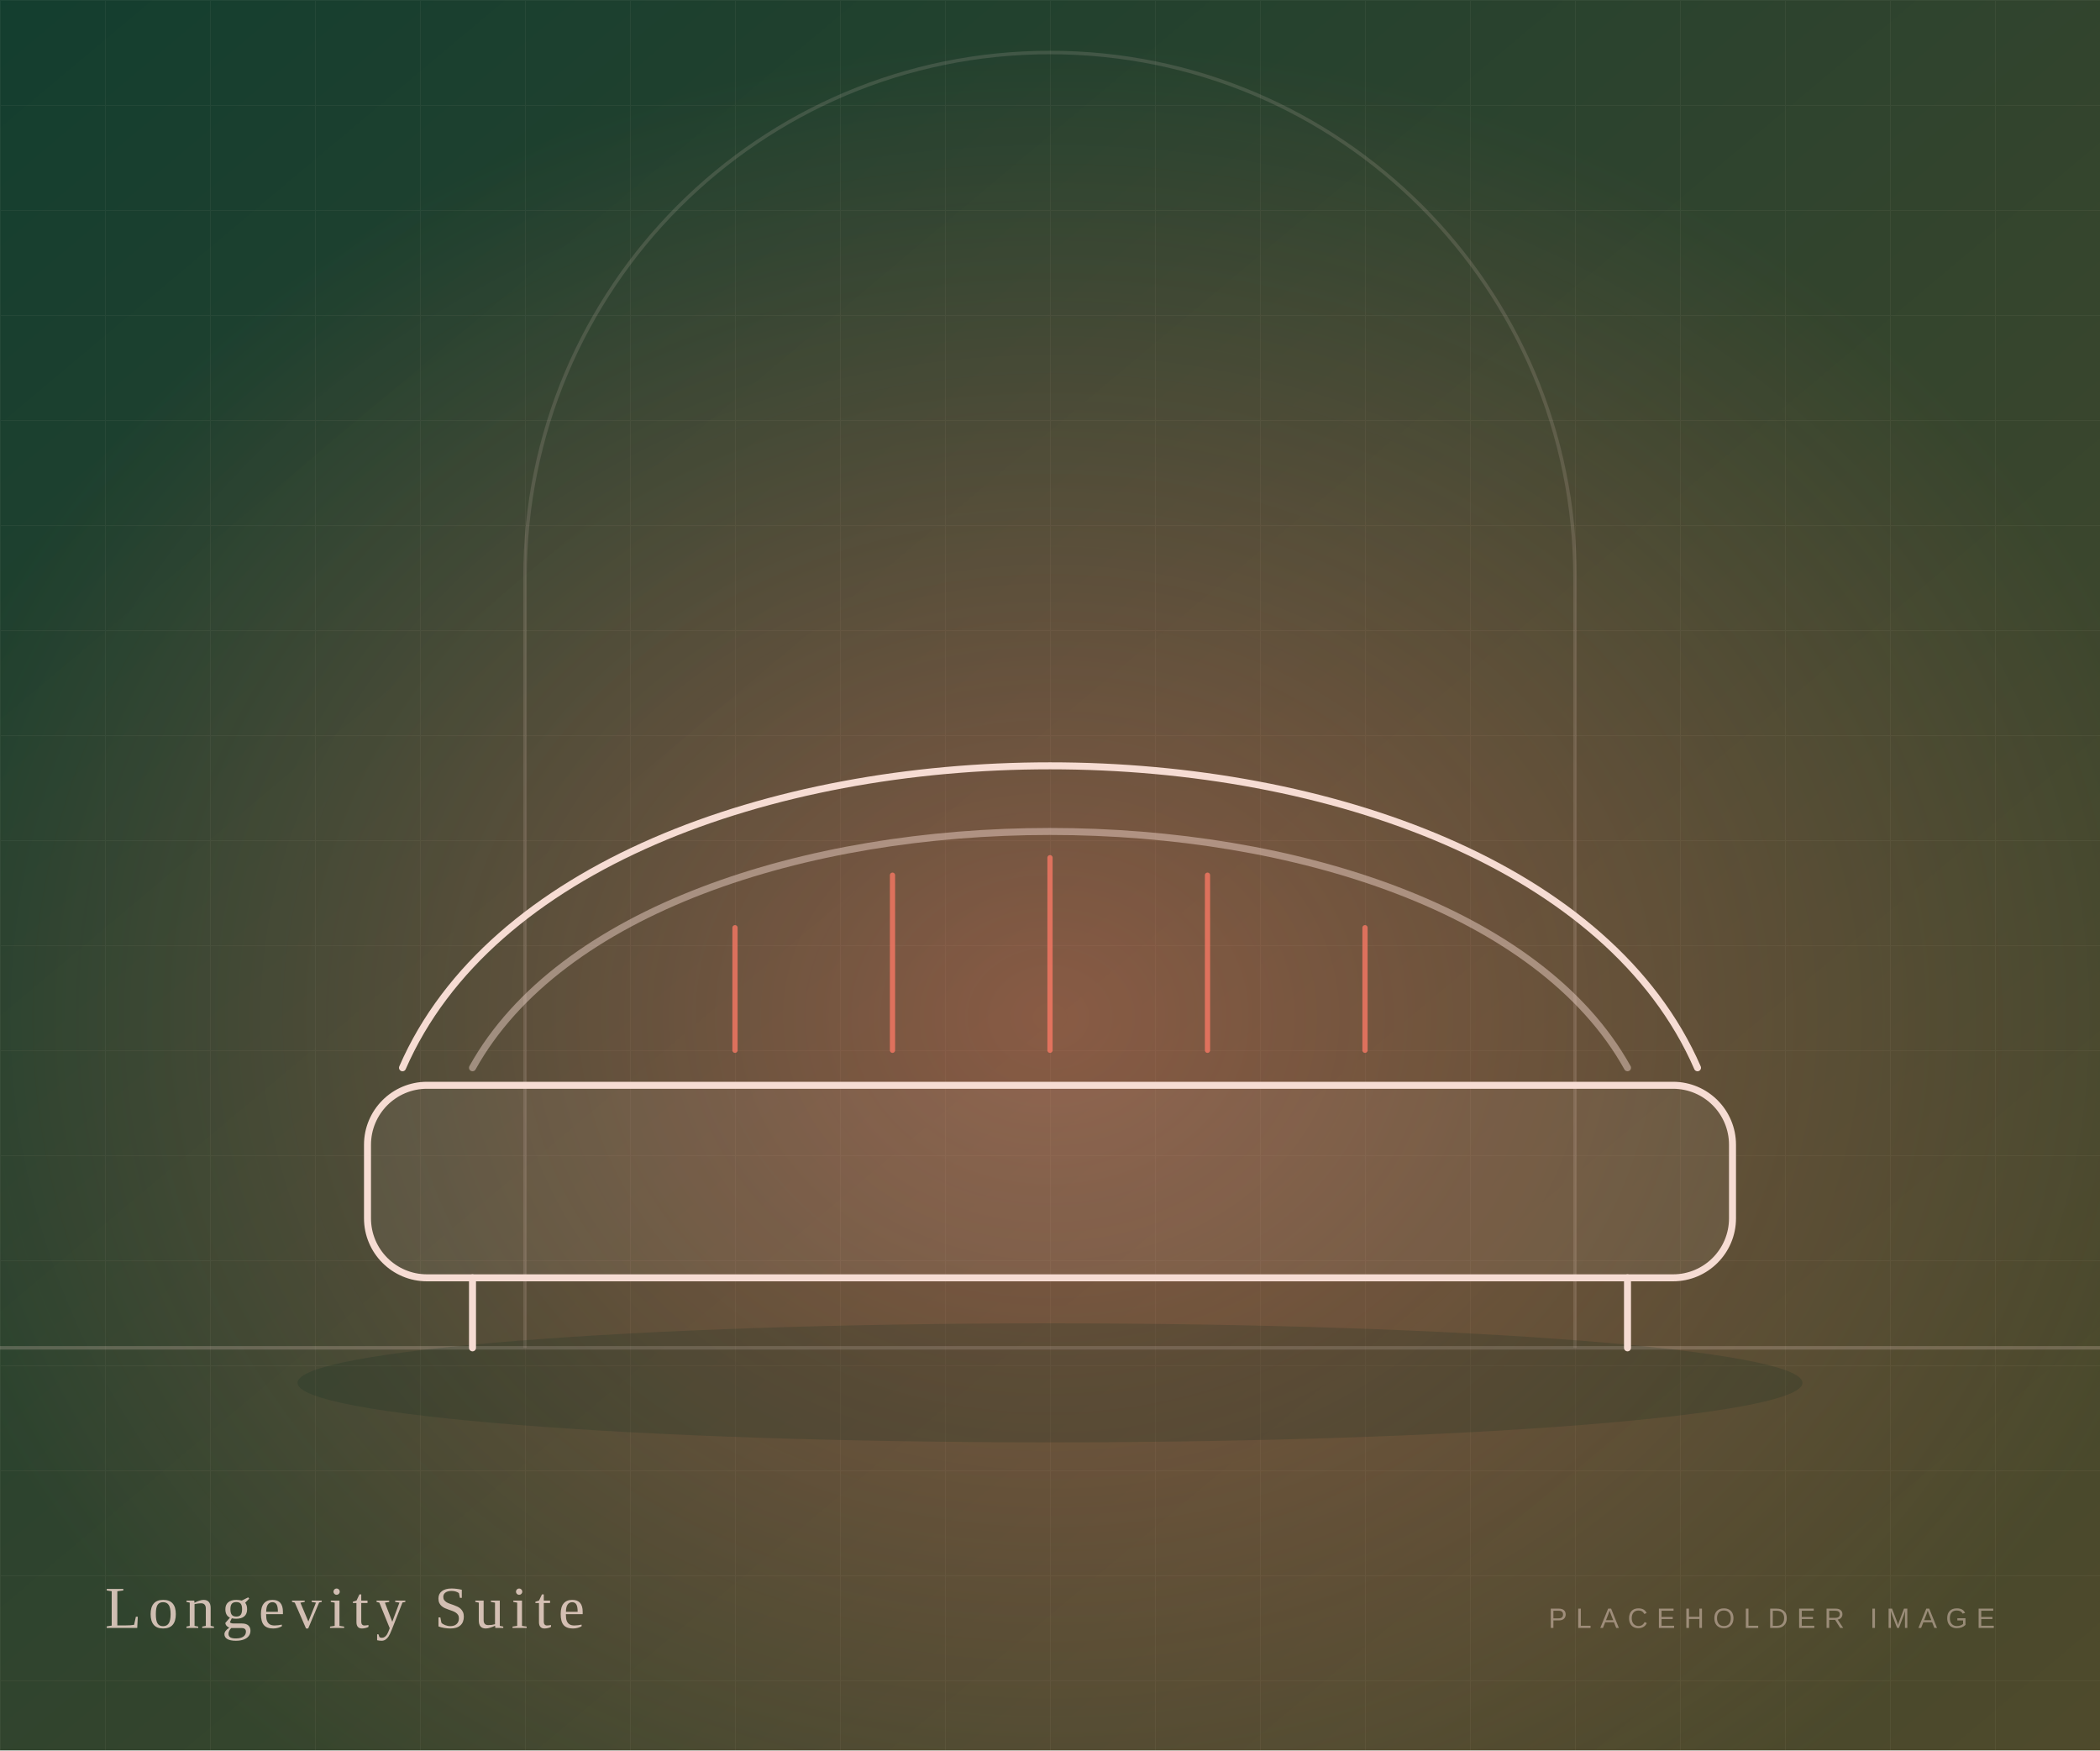
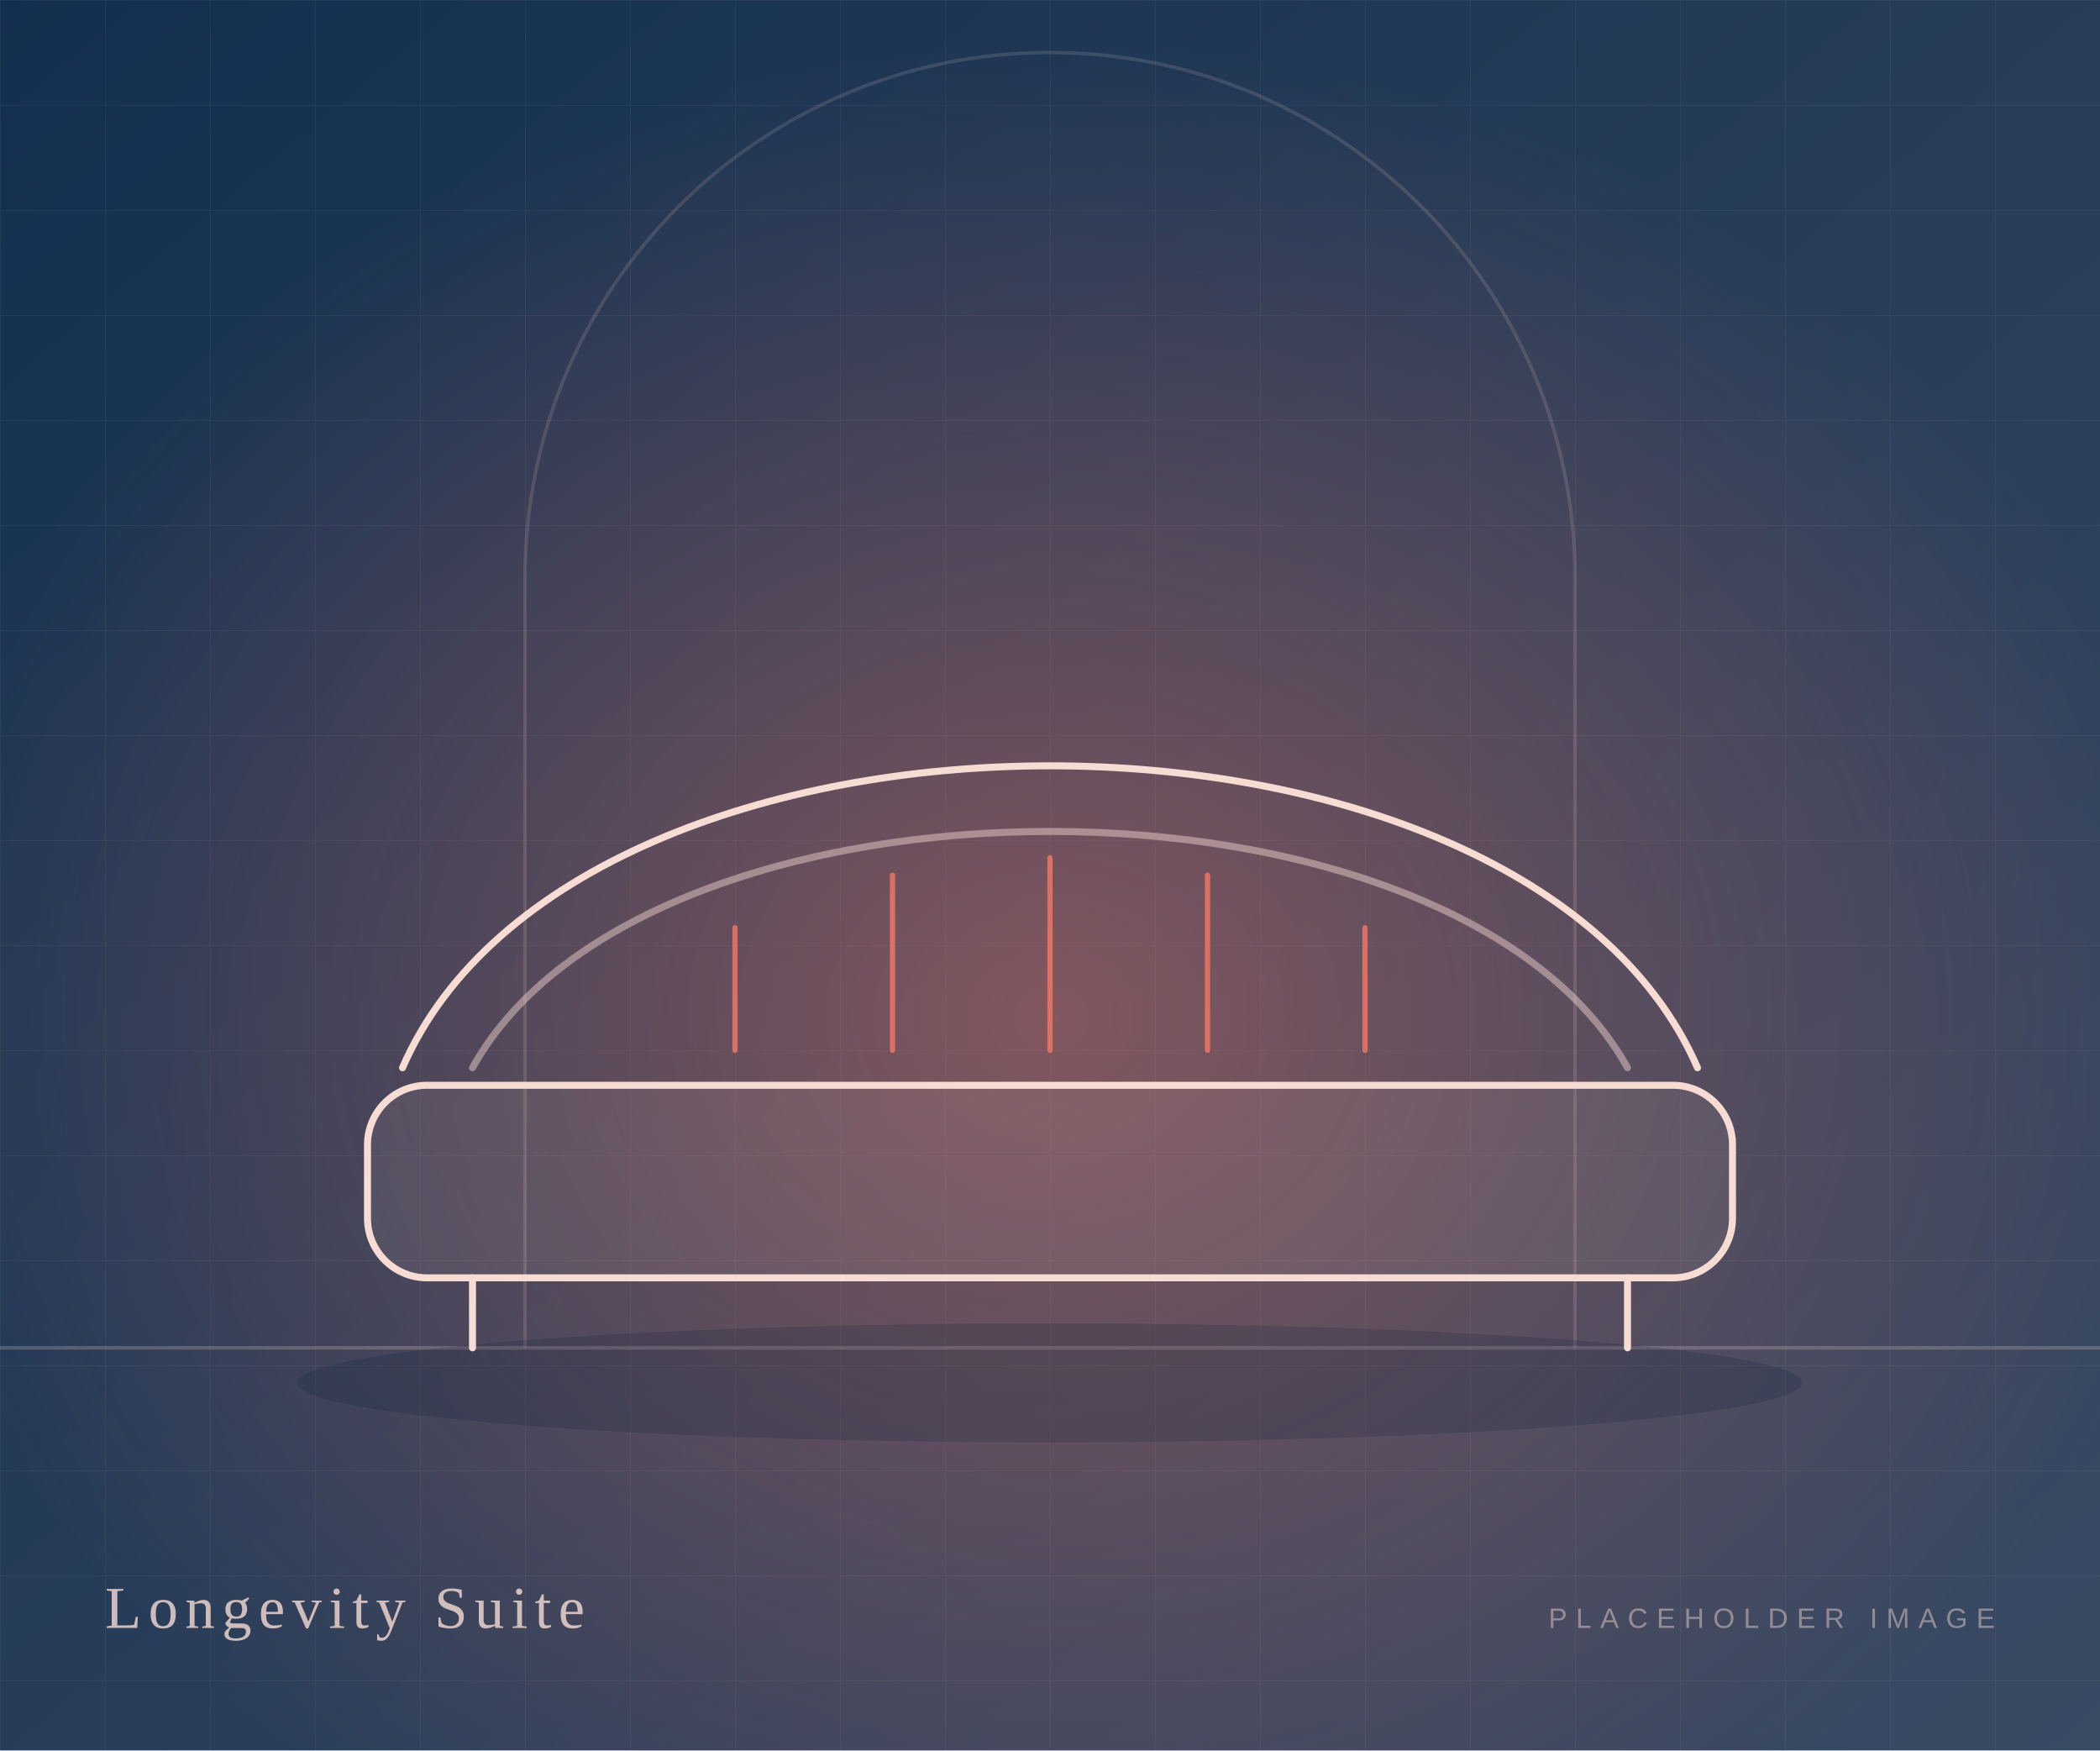
<svg xmlns="http://www.w3.org/2000/svg" viewBox="0 0 1200 1000" preserveAspectRatio="xMidYMid slice" role="img" aria-label="Longevity Suite placeholder">
  <defs>
    <linearGradient id="bg" x1="0" y1="0" x2="1" y2="1">
-       <stop offset="0" stop-color="#133E2F" />
-       <stop offset="1" stop-color="#4F4A2C" />
+       <stop offset="0" stop-color="#132F4F" />
+       <stop offset="1" stop-color="#3A4A63" />
    </linearGradient>
    <radialGradient id="glow" cx="0.5" cy="0.58" r="0.55">
      <stop offset="0" stop-color="#ff7a66" stop-opacity="0.42" />
      <stop offset="1" stop-color="#ff7a66" stop-opacity="0" />
    </radialGradient>
    <pattern id="grid" width="60" height="60" patternUnits="userSpaceOnUse">
      <path d="M60 0H0V60" fill="none" stroke="#f6dcd3" stroke-opacity="0.05" />
    </pattern>
  </defs>
  <rect width="1200" height="1000" fill="url(#bg)" />
  <rect width="1200" height="1000" fill="url(#grid)" />
  <rect width="1200" height="1000" fill="url(#glow)" />
  <path d="M300 770V330a300 300 0 0 1 600 0v440" fill="none" stroke="#f6dcd3" stroke-opacity="0.14" stroke-width="2" />
  <path d="M0 770H1200" stroke="#f6dcd3" stroke-opacity="0.22" stroke-width="2" />
-   <ellipse cx="600" cy="790" rx="430" ry="34" fill="#0A2A1F" fill-opacity="0.18" />
+   <ellipse cx="600" cy="790" rx="430" ry="34" fill="#0A1C33" fill-opacity="0.18" />
  <g fill="none" stroke="#f6dcd3" stroke-width="4" stroke-linecap="round" stroke-linejoin="round">
    <rect x="210" y="620" width="780" height="110" rx="34" fill="#f6dcd3" fill-opacity="0.08" />
    <path d="M230 610C330 380 870 380 970 610" />
    <path d="M270 610C370 430 830 430 930 610" stroke-opacity="0.45" />
    <g stroke="#ff7a66" stroke-opacity="0.75" stroke-width="3">
      <path d="M420 530V600M510 500V600M600 490V600M690 500V600M780 530V600" />
    </g>
    <path d="M270 730V770M930 730V770" />
  </g>
  <text x="60" y="930" font-family="Georgia, 'Times New Roman', serif" font-size="34" fill="#f6dcd3" fill-opacity="0.8" letter-spacing="4">Longevity Suite</text>
  <text x="1140" y="930" text-anchor="end" font-family="Arial, Helvetica, sans-serif" font-size="16" fill="#f6dcd3" fill-opacity="0.45" letter-spacing="5">PLACEHOLDER IMAGE</text>
</svg>
